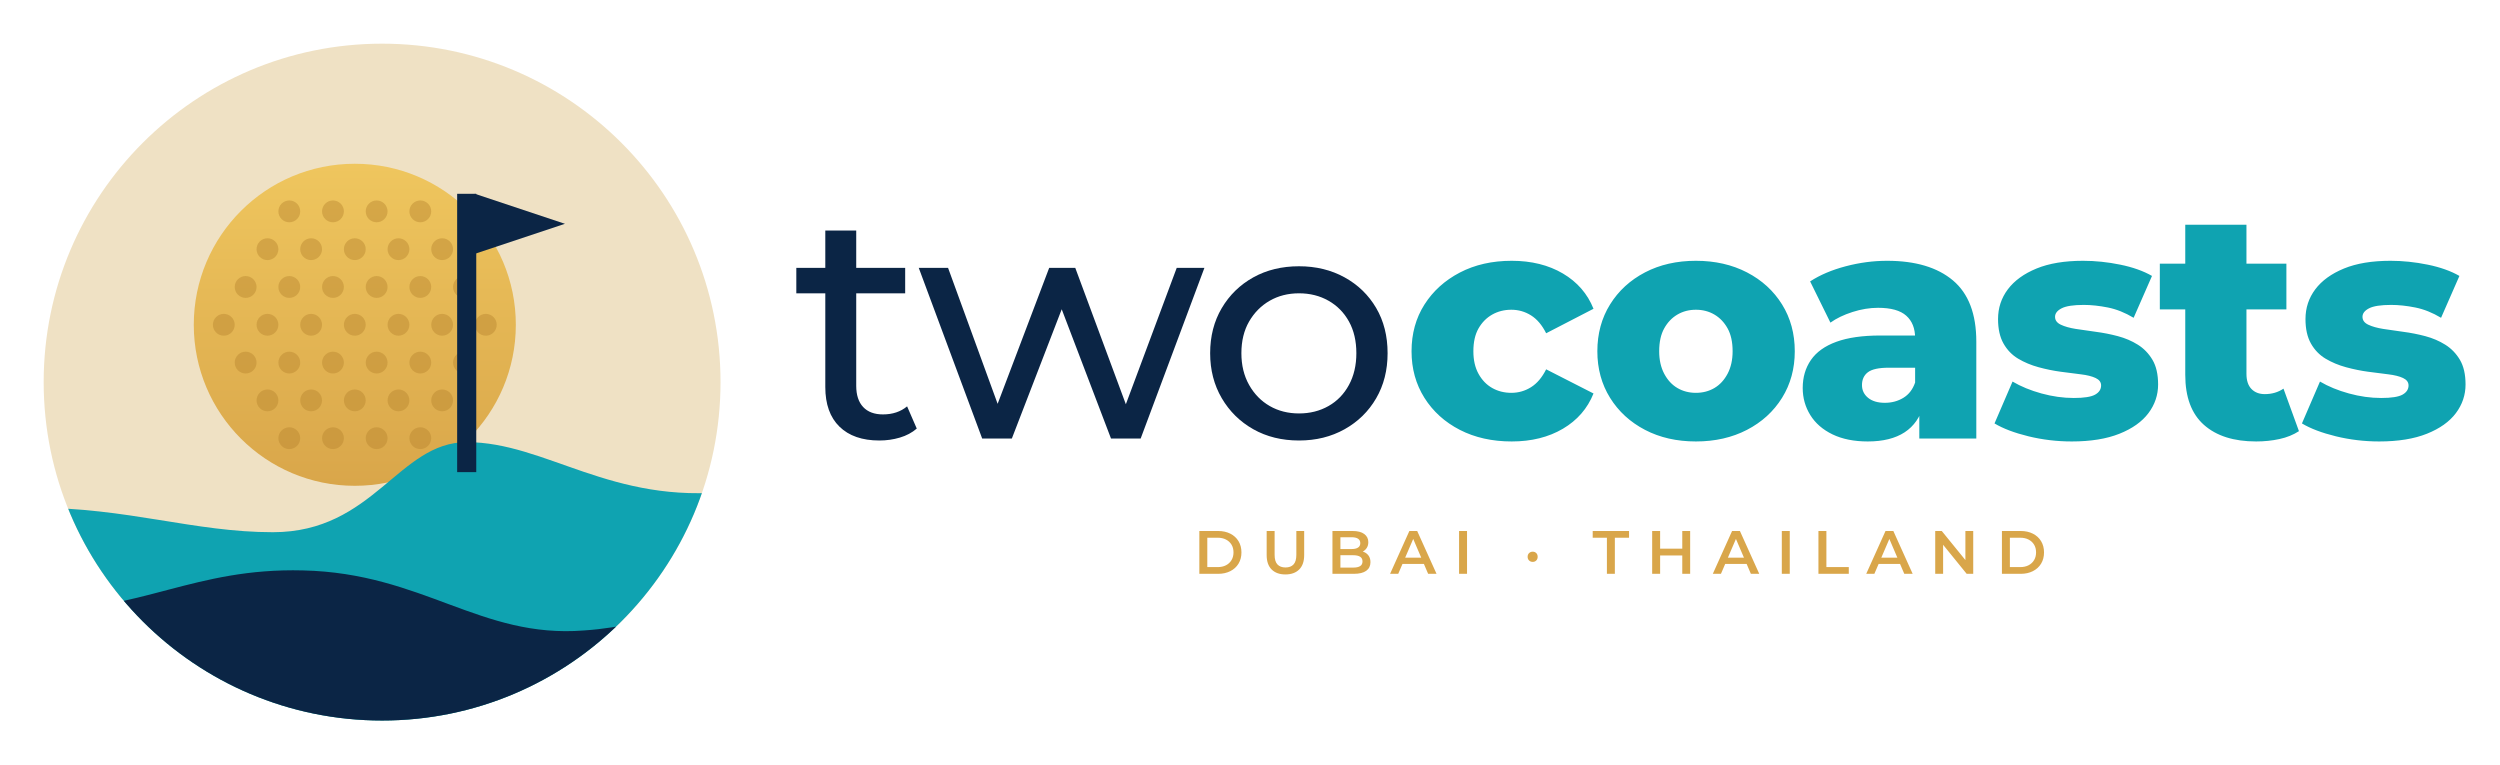
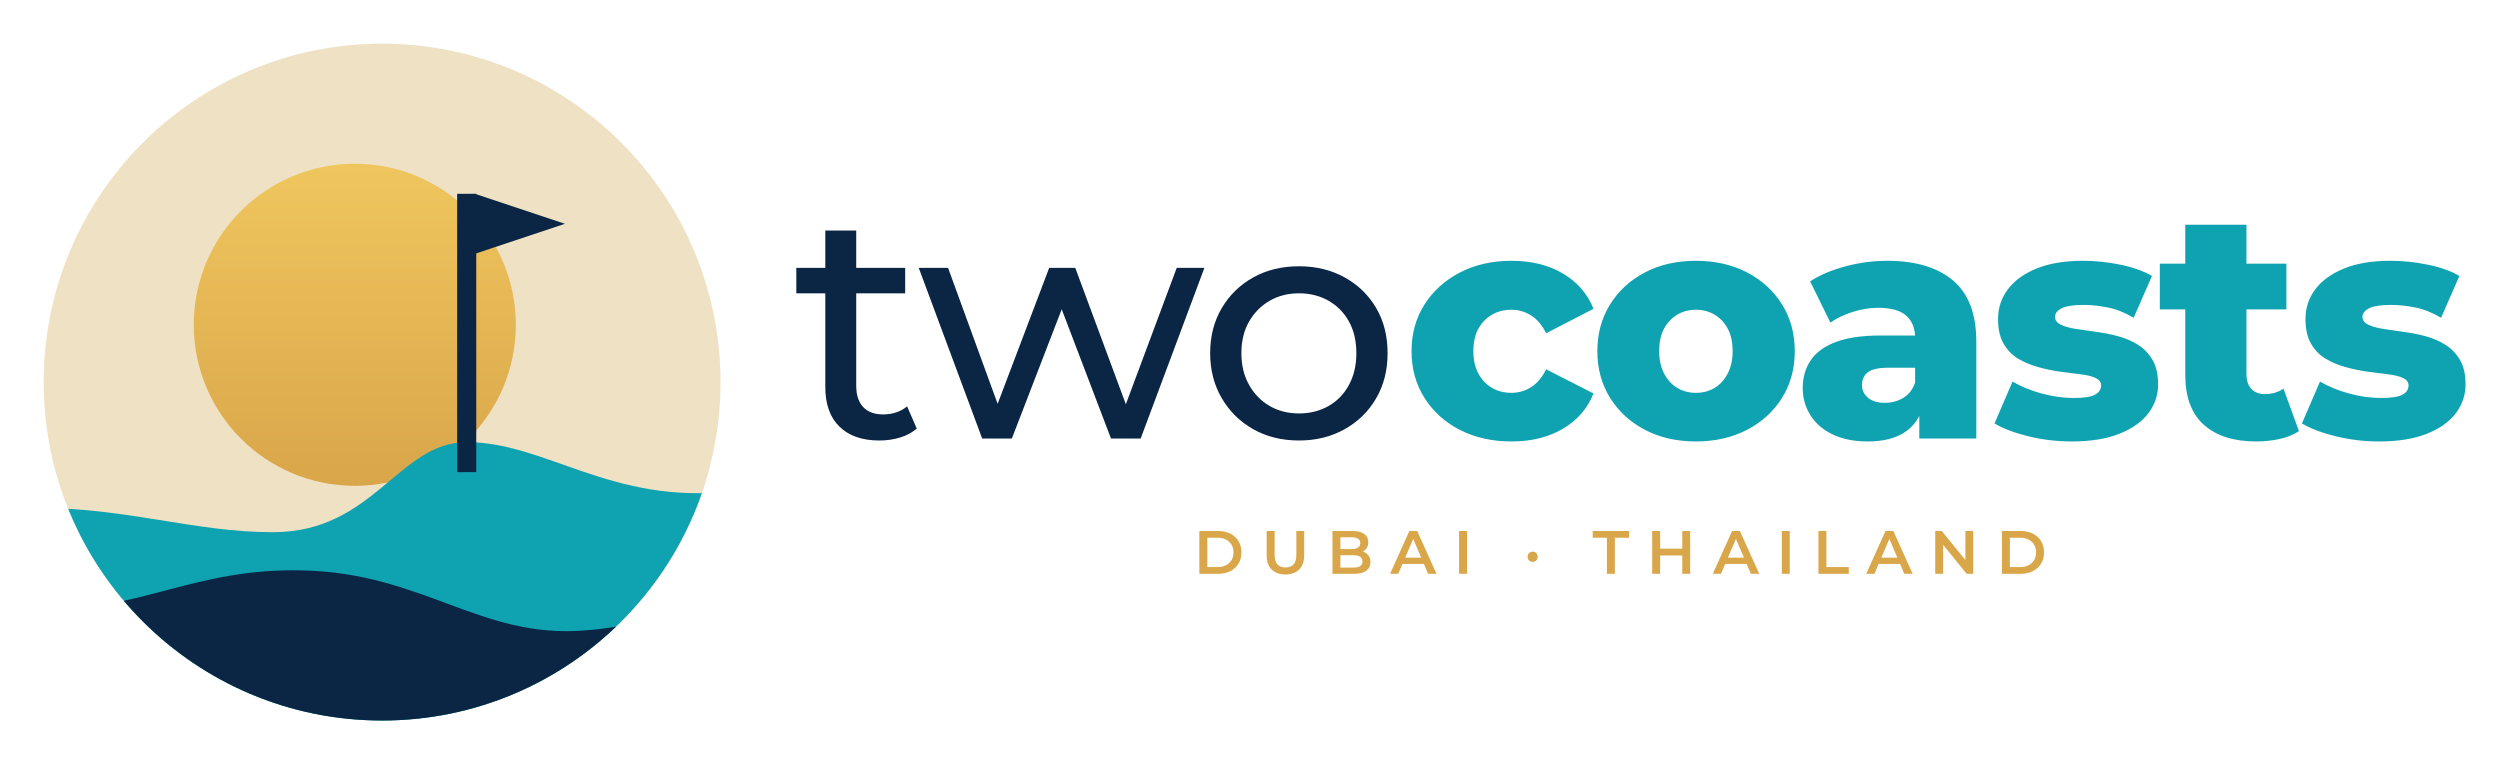
<svg xmlns="http://www.w3.org/2000/svg" viewBox="0 0 1832 560" width="1832" height="560" role="img" aria-labelledby="t">
  <g transform="translate(24 24)">
    <defs>
      <linearGradient id="logo-primary-m-sun" x1="0" y1="0" x2="0" y2="1">
        <stop offset="0" stop-color="#EFC65E" />
        <stop offset="1" stop-color="#D9A64A" />
      </linearGradient>
      <clipPath id="logo-primary-m-badge">
        <circle cx="256" cy="256" r="248" />
      </clipPath>
    </defs>
    <g clip-path="url(#logo-primary-m-badge)">
      <circle cx="256" cy="256" r="248" fill="#EFE1C4" />
      <circle cx="236" cy="214" r="118" fill="url(#logo-primary-m-sun)" />
-       <g fill="#B8862E" opacity="0.45">
-         <circle cx="188.0" cy="130.9" r="8" />
-         <circle cx="220.0" cy="130.9" r="8" />
-         <circle cx="252.0" cy="130.9" r="8" />
-         <circle cx="284.0" cy="130.9" r="8" />
-         <circle cx="172.0" cy="158.6" r="8" />
-         <circle cx="204.0" cy="158.6" r="8" />
-         <circle cx="236.0" cy="158.6" r="8" />
-         <circle cx="268.0" cy="158.6" r="8" />
-         <circle cx="300.0" cy="158.6" r="8" />
-         <circle cx="156.0" cy="186.3" r="8" />
-         <circle cx="188.0" cy="186.3" r="8" />
-         <circle cx="220.0" cy="186.3" r="8" />
-         <circle cx="252.0" cy="186.3" r="8" />
-         <circle cx="284.0" cy="186.3" r="8" />
-         <circle cx="316.0" cy="186.3" r="8" />
-         <circle cx="140.0" cy="214.0" r="8" />
-         <circle cx="172.0" cy="214.0" r="8" />
-         <circle cx="204.0" cy="214.0" r="8" />
-         <circle cx="236.0" cy="214.0" r="8" />
-         <circle cx="268.0" cy="214.0" r="8" />
-         <circle cx="300.0" cy="214.0" r="8" />
-         <circle cx="332.0" cy="214.0" r="8" />
-         <circle cx="156.0" cy="241.7" r="8" />
-         <circle cx="188.0" cy="241.7" r="8" />
-         <circle cx="220.0" cy="241.7" r="8" />
-         <circle cx="252.0" cy="241.7" r="8" />
-         <circle cx="284.0" cy="241.7" r="8" />
-         <circle cx="316.0" cy="241.7" r="8" />
-         <circle cx="172.0" cy="269.4" r="8" />
-         <circle cx="204.0" cy="269.4" r="8" />
-         <circle cx="236.0" cy="269.4" r="8" />
-         <circle cx="268.0" cy="269.4" r="8" />
-         <circle cx="300.0" cy="269.4" r="8" />
-         <circle cx="188.0" cy="297.1" r="8" />
-         <circle cx="220.0" cy="297.1" r="8" />
-         <circle cx="252.0" cy="297.1" r="8" />
-         <circle cx="284.0" cy="297.1" r="8" />
-       </g>
      <path d="M0 348 C70 348 118 366 176 366 C250 366 268 300 318 300 C376 300 424 346 512 336 V512 H0 Z" fill="#0FA3B1" />
      <path d="M0 424 C80 424 118 392 198 394 C286 396 328 444 404 438 C462 434 490 412 512 408 V512 H0 Z" fill="#0B2545" />
      <path d="M311 118 H325 V322 H311 Z" fill="#0B2545" />
      <path d="M324 118 L390 140 L324 162 Z" fill="#0B2545" />
    </g>
  </g>
  <g transform="translate(580 137.3)">
    <path id="logo-primary-w-two" d="M64.43 185.50Q45.55 185.50 35.16 175.35Q24.78 165.20 24.78 146.32L24.78 31.62L47.44 31.62L47.44 145.38Q47.44 155.52 52.51 160.95Q57.58 166.38 67.02 166.38Q77.64 166.38 84.72 160.48L91.80 176.76Q86.61 181.25 79.41 183.37Q72.22 185.50 64.43 185.50ZM3.54 77.64L3.54 59.00L83.31 59.00L83.31 77.64ZM139.75 184.08L93.26 59.00L114.74 59.00L156.04 172.28L145.89 172.28L188.84 59.00L207.96 59.00L249.97 172.28L240.05 172.28L282.30 59.00L302.59 59.00L255.87 184.08L234.15 184.08L194.74 80.71L201.35 80.71L161.47 184.08ZM371.93 185.50Q353.05 185.50 338.42 177.24Q323.79 168.98 315.29 154.46Q306.80 139.95 306.80 121.54Q306.80 102.90 315.29 88.50Q323.79 74.10 338.42 65.96Q353.05 57.82 371.93 57.82Q390.58 57.82 405.33 65.96Q420.08 74.10 428.45 88.38Q436.83 102.66 436.83 121.54Q436.83 140.18 428.45 154.58Q420.08 168.98 405.33 177.24Q390.58 185.50 371.93 185.50ZM371.93 165.67Q383.97 165.67 393.53 160.24Q403.08 154.82 408.51 144.79Q413.94 134.76 413.94 121.54Q413.94 108.09 408.51 98.29Q403.08 88.50 393.53 83.07Q383.97 77.64 371.93 77.64Q359.90 77.64 350.46 83.07Q341.02 88.50 335.35 98.29Q329.69 108.09 329.69 121.54Q329.69 134.76 335.35 144.79Q341.02 154.82 350.46 160.24Q359.90 165.67 371.93 165.67Z" fill="#0B2545" />
    <path id="logo-primary-w-coasts" d="M527.77 186.20Q506.30 186.20 489.78 177.71Q473.26 169.21 463.82 154.23Q454.38 139.24 454.38 120.12Q454.38 100.77 463.82 85.90Q473.26 71.04 489.78 62.42Q506.30 53.81 527.77 53.81Q549.48 53.81 565.30 63.13Q581.11 72.45 587.72 88.97L553.02 106.91Q548.54 97.94 541.93 93.81Q535.32 89.68 527.54 89.68Q519.75 89.68 513.49 93.22Q507.24 96.76 503.46 103.37Q499.69 109.98 499.69 120.12Q499.69 129.80 503.46 136.64Q507.24 143.49 513.49 147.03Q519.75 150.57 527.54 150.57Q535.32 150.57 541.93 146.44Q548.54 142.31 553.02 133.34L587.72 151.04Q581.11 167.56 565.30 176.88Q549.48 186.20 527.77 186.20ZM662.76 186.20Q641.75 186.20 625.47 177.71Q609.18 169.21 599.86 154.23Q590.54 139.24 590.54 120.12Q590.54 100.77 599.86 85.79Q609.18 70.80 625.47 62.30Q641.75 53.81 662.76 53.81Q683.76 53.81 700.16 62.30Q716.56 70.80 725.89 85.79Q735.21 100.77 735.21 120.12Q735.21 139.24 725.89 154.23Q716.56 169.21 700.16 177.71Q683.76 186.20 662.76 186.20ZM662.76 150.57Q670.31 150.57 676.33 147.03Q682.34 143.49 686.00 136.53Q689.66 129.56 689.66 120.12Q689.66 109.98 686.00 103.37Q682.34 96.76 676.33 93.22Q670.31 89.68 662.76 89.68Q655.20 89.68 649.19 93.22Q643.17 96.76 639.51 103.37Q635.85 109.98 635.85 120.12Q635.85 129.56 639.51 136.53Q643.17 143.49 649.19 147.03Q655.20 150.57 662.76 150.57ZM826.47 184.08L826.47 160.24L823.40 154.34L823.40 110.45Q823.40 99.83 816.91 94.05Q810.42 88.26 796.26 88.26Q787.05 88.26 777.50 91.33Q767.94 94.40 761.33 99.12L746.46 68.91Q757.32 61.83 772.54 57.82Q787.76 53.81 802.87 53.81Q834.02 53.81 851.13 68.20Q868.24 82.60 868.24 113.04L868.24 184.08ZM788.71 186.20Q773.60 186.20 762.86 181.01Q752.13 175.82 746.58 166.85Q741.03 157.88 741.03 147.03Q741.03 135.23 747.05 126.50Q753.07 117.76 765.70 113.16Q778.32 108.56 797.91 108.56L828.12 108.56L828.12 132.16L804.05 132.16Q793.19 132.16 788.82 135.46Q784.46 138.77 784.46 144.90Q784.46 150.57 788.94 154.23Q793.43 157.88 801.21 157.88Q808.77 157.88 814.78 154.23Q820.80 150.57 823.40 143.02L829.53 159.54Q825.99 172.75 815.73 179.48Q805.46 186.20 788.71 186.20ZM938.22 186.20Q921.93 186.20 906.47 182.43Q891.02 178.65 881.58 172.99L894.79 142.31Q904.00 147.74 916.03 151.04Q928.07 154.34 939.63 154.34Q950.96 154.34 955.33 151.87Q959.69 149.39 959.69 145.14Q959.69 141.60 955.68 139.71Q951.67 137.82 944.82 137.00Q937.98 136.17 930.07 135.11Q922.17 134.05 913.91 131.81Q905.65 129.56 898.92 125.55Q892.20 121.54 888.18 114.46Q884.17 107.38 884.17 96.52Q884.17 84.25 891.37 74.69Q898.57 65.14 912.37 59.47Q926.18 53.81 946.48 53.81Q959.93 53.81 973.73 56.64Q987.54 59.47 996.98 64.90L983.53 95.58Q974.09 89.92 964.65 88.03Q955.21 86.14 946.95 86.14Q935.62 86.14 930.78 88.62Q925.94 91.10 925.94 94.87Q925.94 98.65 930.19 100.65Q934.44 102.66 941.05 103.72Q947.66 104.78 955.80 105.85Q963.94 106.91 971.96 109.03Q979.99 111.16 986.60 115.29Q993.20 119.42 997.33 126.38Q1001.46 133.34 1001.46 144.43Q1001.46 156.00 994.38 165.44Q987.30 174.88 973.14 180.54Q958.98 186.20 938.22 186.20ZM1073.28 186.20Q1048.74 186.20 1035.05 174.05Q1021.36 161.90 1021.36 137.35L1021.36 27.38L1066.20 27.38L1066.20 136.64Q1066.20 143.96 1069.86 147.74Q1073.52 151.51 1079.65 151.51Q1087.44 151.51 1093.34 147.50L1104.67 178.65Q1098.53 182.66 1090.39 184.43Q1082.25 186.20 1073.28 186.20ZM1002.72 89.44L1002.72 55.93L1095.47 55.93L1095.47 89.44ZM1163.50 186.20Q1147.22 186.20 1131.76 182.43Q1116.30 178.65 1106.86 172.99L1120.08 142.31Q1129.28 147.74 1141.32 151.04Q1153.35 154.34 1164.92 154.34Q1176.24 154.34 1180.61 151.87Q1184.98 149.39 1184.98 145.14Q1184.98 141.60 1180.96 139.71Q1176.95 137.82 1170.11 137.00Q1163.26 136.17 1155.36 135.11Q1147.45 134.05 1139.19 131.81Q1130.93 129.56 1124.21 125.55Q1117.48 121.54 1113.47 114.46Q1109.46 107.38 1109.46 96.52Q1109.46 84.25 1116.65 74.69Q1123.85 65.14 1137.66 59.47Q1151.46 53.81 1171.76 53.81Q1185.21 53.81 1199.02 56.64Q1212.82 59.47 1222.26 64.90L1208.81 95.58Q1199.37 89.92 1189.93 88.03Q1180.49 86.14 1172.23 86.14Q1160.90 86.14 1156.07 88.62Q1151.23 91.10 1151.23 94.87Q1151.23 98.65 1155.48 100.65Q1159.72 102.66 1166.33 103.72Q1172.94 104.78 1181.08 105.85Q1189.22 106.91 1197.25 109.03Q1205.27 111.16 1211.88 115.29Q1218.49 119.42 1222.62 126.38Q1226.75 133.34 1226.75 144.43Q1226.75 156.00 1219.67 165.44Q1212.59 174.88 1198.43 180.54Q1184.27 186.20 1163.50 186.20Z" fill="#0FA3B1" />
    <path id="logo-primary-w-tagline" d="M298.88 283.20L298.88 251.81L312.65 251.81Q317.67 251.81 321.55 253.76Q325.43 255.71 327.58 259.26Q329.73 262.80 329.73 267.51Q329.73 272.21 327.58 275.76Q325.43 279.30 321.55 281.25Q317.67 283.20 312.65 283.20ZM304.71 278.27L312.29 278.27Q315.83 278.27 318.41 276.92Q320.99 275.58 322.45 273.16Q323.91 270.73 323.91 267.51Q323.91 264.19 322.45 261.81Q320.99 259.43 318.41 258.09Q315.83 256.74 312.29 256.74L304.71 256.74ZM361.93 283.65Q355.52 283.65 351.86 280.02Q348.21 276.38 348.21 269.48L348.21 251.81L354.04 251.81L354.04 269.30Q354.04 274.14 356.12 276.34Q358.21 278.54 362.02 278.54Q365.83 278.54 367.89 276.34Q369.96 274.14 369.96 269.30L369.96 251.81L375.70 251.81L375.70 269.48Q375.70 276.38 372.04 280.02Q368.39 283.65 361.93 283.65ZM396.42 283.20L396.42 251.81L411.17 251.81Q416.78 251.81 419.74 254.03Q422.70 256.25 422.70 259.97Q422.70 262.48 421.53 264.26Q420.37 266.03 418.42 266.99Q416.47 267.95 414.18 267.95L414.99 266.34Q417.63 266.34 419.74 267.30Q421.85 268.27 423.06 270.11Q424.27 271.95 424.27 274.68Q424.27 278.72 421.20 280.96Q418.12 283.20 412.07 283.20ZM402.25 278.63L411.71 278.63Q414.94 278.63 416.69 277.55Q418.44 276.47 418.44 274.10Q418.44 271.77 416.69 270.67Q414.94 269.57 411.71 269.57L401.80 269.57L401.80 265.04L410.50 265.04Q413.51 265.04 415.16 263.96Q416.82 262.89 416.82 260.74Q416.82 258.54 415.16 257.46Q413.51 256.39 410.50 256.39L402.25 256.39ZM438.65 283.20L452.78 251.81L458.52 251.81L472.69 283.20L466.54 283.20L454.44 254.91L456.77 254.91L444.62 283.20ZM445.15 275.94L446.77 271.36L463.67 271.36L465.24 275.94ZM489.21 283.20L489.21 251.81L495.04 251.81L495.04 283.20ZM543.17 274.46Q541.60 274.46 540.52 273.42Q539.44 272.39 539.44 270.73Q539.44 269.03 540.52 268.00Q541.60 266.97 543.17 266.97Q544.74 266.97 545.77 268.00Q546.80 269.03 546.80 270.73Q546.80 272.39 545.77 273.42Q544.74 274.46 543.17 274.46ZM597.54 283.20L597.54 256.74L587.13 256.74L587.13 251.81L613.77 251.81L613.77 256.74L603.37 256.74L603.37 283.20ZM652.77 283.20L652.77 251.81L658.55 251.81L658.55 283.20ZM630.71 283.20L630.71 251.81L636.54 251.81L636.54 283.20ZM636.09 269.75L636.09 264.77L653.22 264.77L653.22 269.75ZM675.15 283.20L689.27 251.81L695.01 251.81L709.18 283.20L703.04 283.20L690.93 254.91L693.26 254.91L681.11 283.20ZM681.65 275.94L683.26 271.36L700.17 271.36L701.74 275.94ZM725.71 283.20L725.71 251.81L731.54 251.81L731.54 283.20ZM752.55 283.20L752.55 251.81L758.38 251.81L758.38 278.27L774.79 278.27L774.79 283.20ZM787.57 283.20L801.70 251.81L807.44 251.81L821.60 283.20L815.46 283.20L803.35 254.91L805.69 254.91L793.53 283.20ZM794.07 275.94L795.69 271.36L812.59 271.36L814.16 275.94ZM838.13 283.20L838.13 251.81L842.93 251.81L862.61 276.03L860.24 276.03L860.24 251.81L865.98 251.81L865.98 283.20L861.18 283.20L841.54 258.99L843.91 258.99L843.91 283.20ZM887.01 283.20L887.01 251.81L900.78 251.81Q905.80 251.81 909.68 253.76Q913.55 255.71 915.71 259.26Q917.86 262.80 917.86 267.51Q917.86 272.21 915.71 275.76Q913.55 279.30 909.68 281.25Q905.80 283.20 900.78 283.20ZM892.84 278.27L900.42 278.27Q903.96 278.27 906.54 276.92Q909.12 275.58 910.57 273.16Q912.03 270.73 912.03 267.51Q912.03 264.19 910.57 261.81Q909.12 259.43 906.54 258.09Q903.96 256.74 900.42 256.74L892.84 256.74Z" fill="#D9A64A" />
  </g>
</svg>
